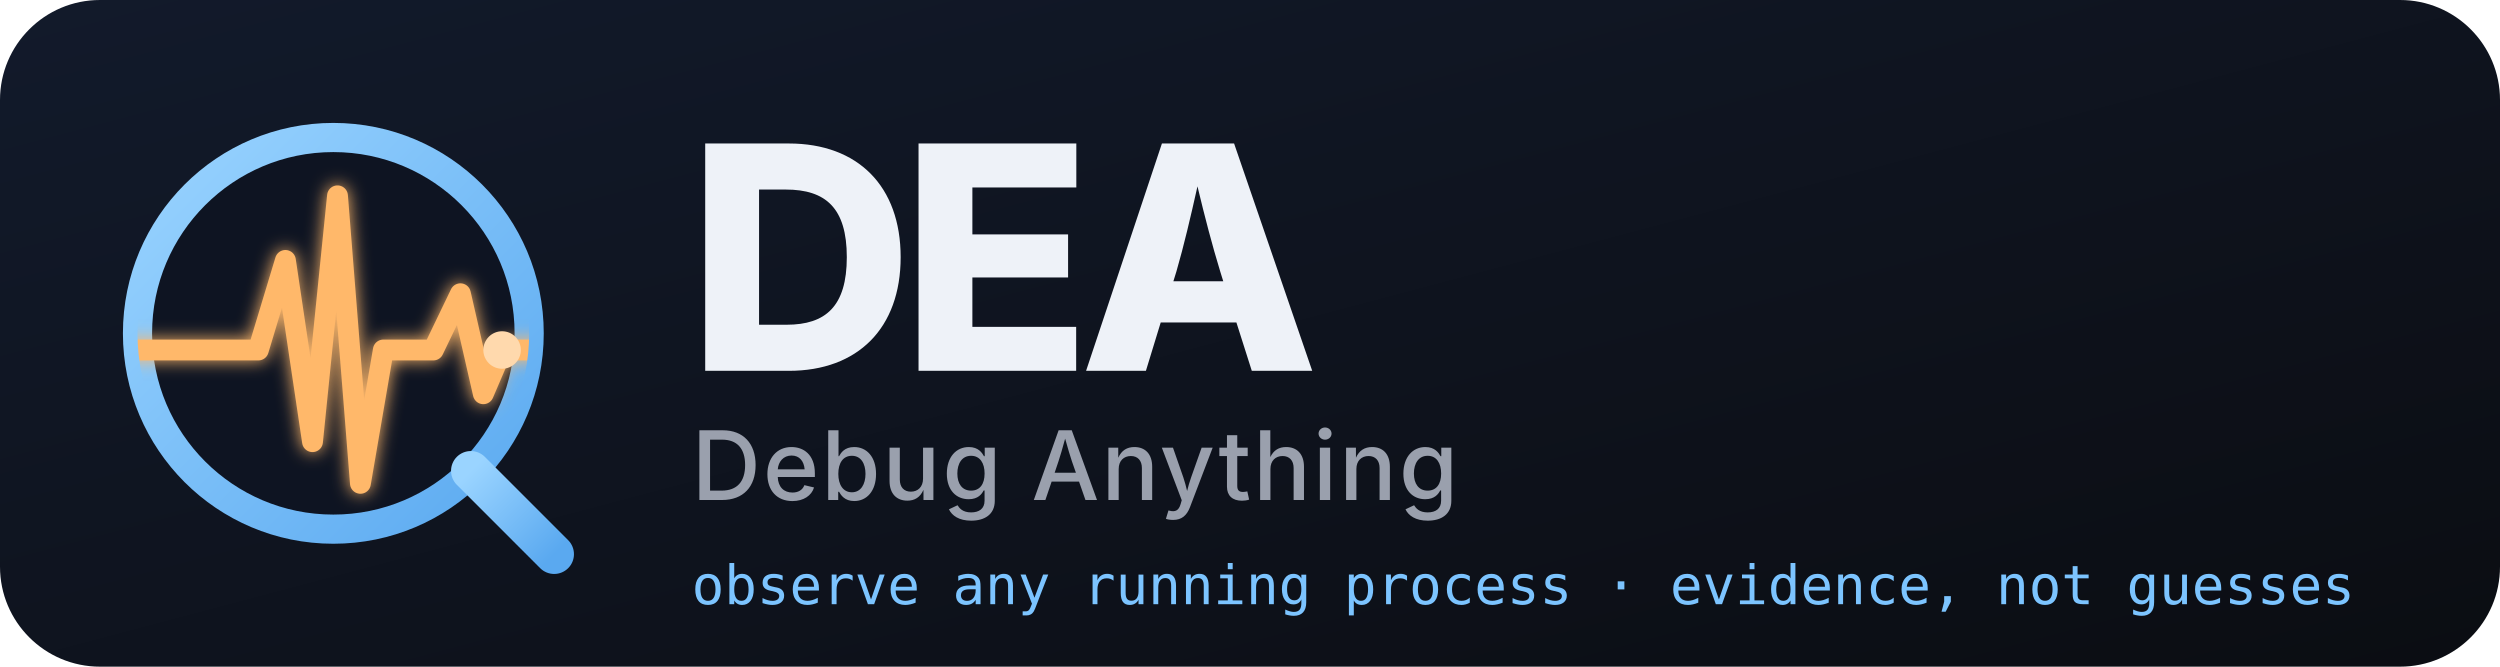
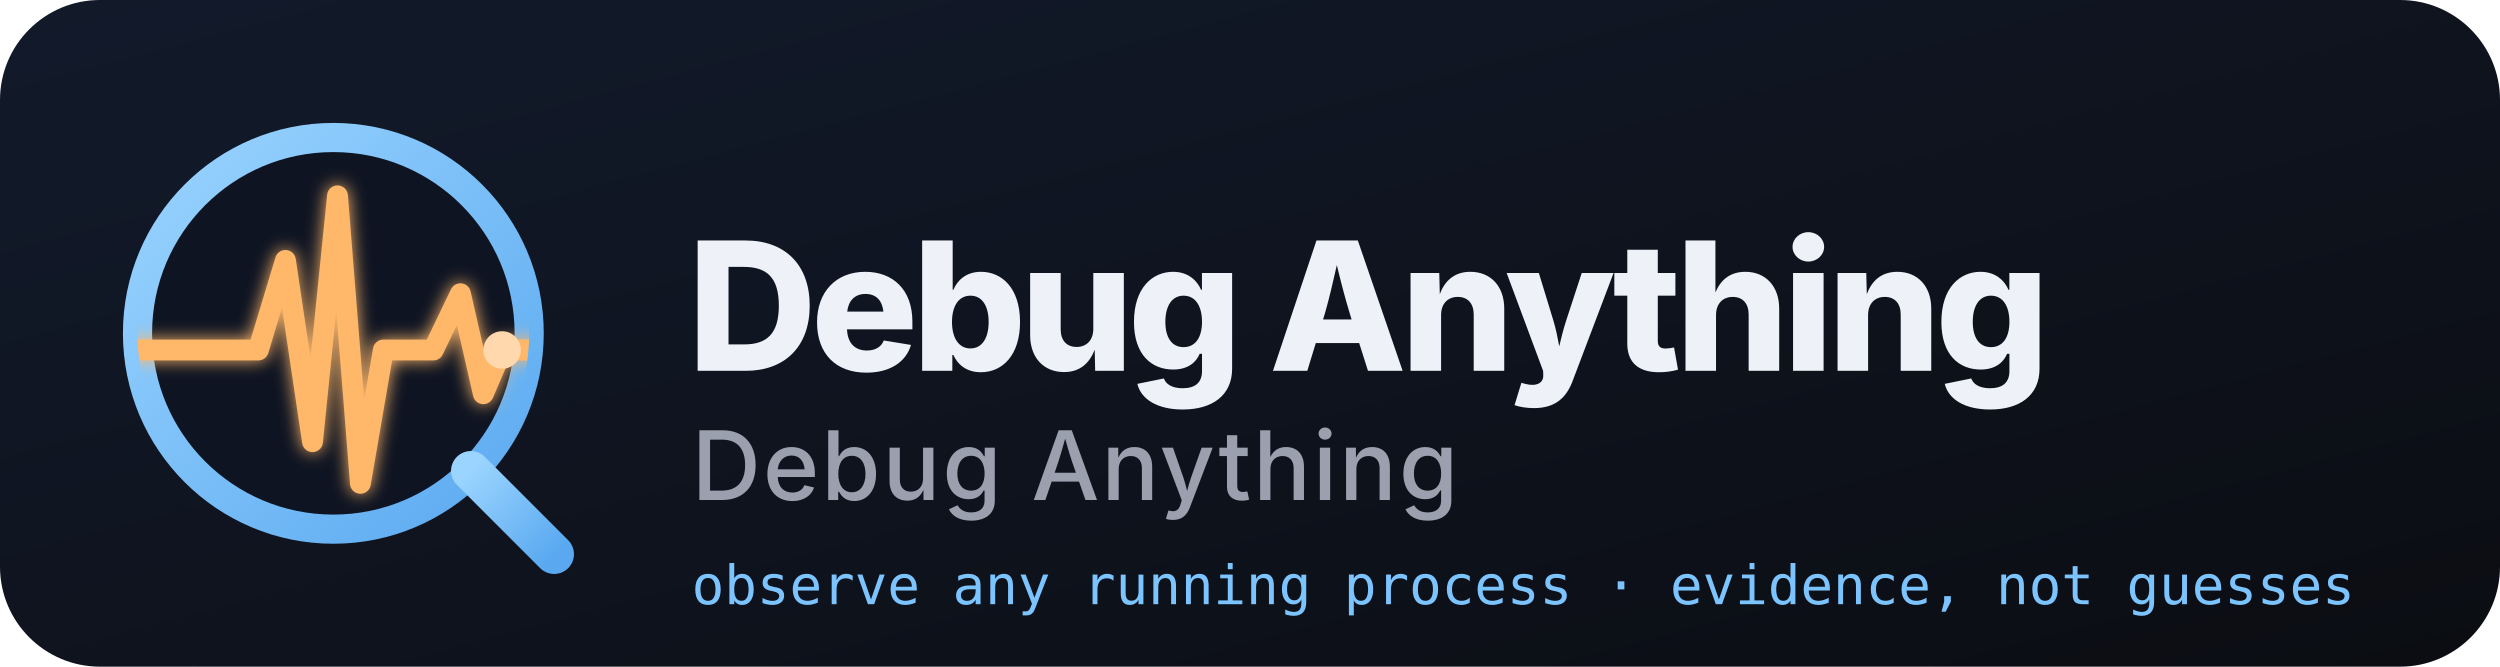
<svg xmlns="http://www.w3.org/2000/svg" viewBox="0 0 1200 320" width="1200" height="320">
  <defs>
    <linearGradient id="bg" x1="0" y1="0" x2="1" y2="1">
      <stop offset="0" stop-color="#121a2b" />
      <stop offset="1" stop-color="#0b0d12" />
    </linearGradient>
    <linearGradient id="ring" x1="0" y1="0" x2="1" y2="1">
      <stop offset="0" stop-color="#9ad4ff" />
      <stop offset="1" stop-color="#5aa9f0" />
    </linearGradient>
    <filter id="glow" x="-20%" y="-20%" width="140%" height="140%">
      <feGaussianBlur stdDeviation="4" result="b" />
      <feMerge>
        <feMergeNode in="b" />
        <feMergeNode in="SourceGraphic" />
      </feMerge>
    </filter>
    <clipPath id="lens">
      <circle cx="160" cy="160" r="94" />
    </clipPath>
  </defs>
  <rect width="1200" height="320" rx="48" fill="url(#bg)" />
  <g transform="translate(0,0)">
    <circle cx="160" cy="160" r="94" fill="#0e1422" stroke="url(#ring)" stroke-width="14" />
    <g clip-path="url(#lens)">
      <path d="M40 168 L112 168 L124 168 L137 125 L150 212 L162 94 L173 232 L184 168 L208 168 L221 141 L232 189 L241 168 L300 168" fill="none" stroke="#ffb86b" stroke-width="10" stroke-linecap="round" stroke-linejoin="round" filter="url(#glow)" />
      <circle cx="241" cy="168" r="9" fill="#ffd9ad" />
    </g>
    <path d="M226 226 L266 266" stroke="url(#ring)" stroke-width="19" stroke-linecap="round" />
  </g>
-   <text x="330" y="178" font-family="-apple-system, 'SF Pro Display', 'Segoe UI', Inter, Helvetica, Arial, sans-serif" font-size="150" font-weight="800" letter-spacing="-6" fill="#eef2f8">DEA</text>
+   <text x="330" y="178" font-family="-apple-system, 'SF Pro Display', 'Segoe UI', Inter, Helvetica, Arial, sans-serif" font-size="86" font-weight="800" letter-spacing="-3" fill="#eef2f8">Debug Anything</text>
  <text x="332" y="240" font-family="-apple-system, 'SF Pro Text', 'Segoe UI', Inter, Helvetica, Arial, sans-serif" font-size="46" font-weight="500" letter-spacing="1" fill="#9aa0ad">Debug Anything</text>
  <text x="332" y="290" font-family="ui-monospace, SFMono-Regular, Menlo, monospace" font-size="26" fill="#7cc4ff">observe any running process · evidence, not guesses</text>
</svg>
